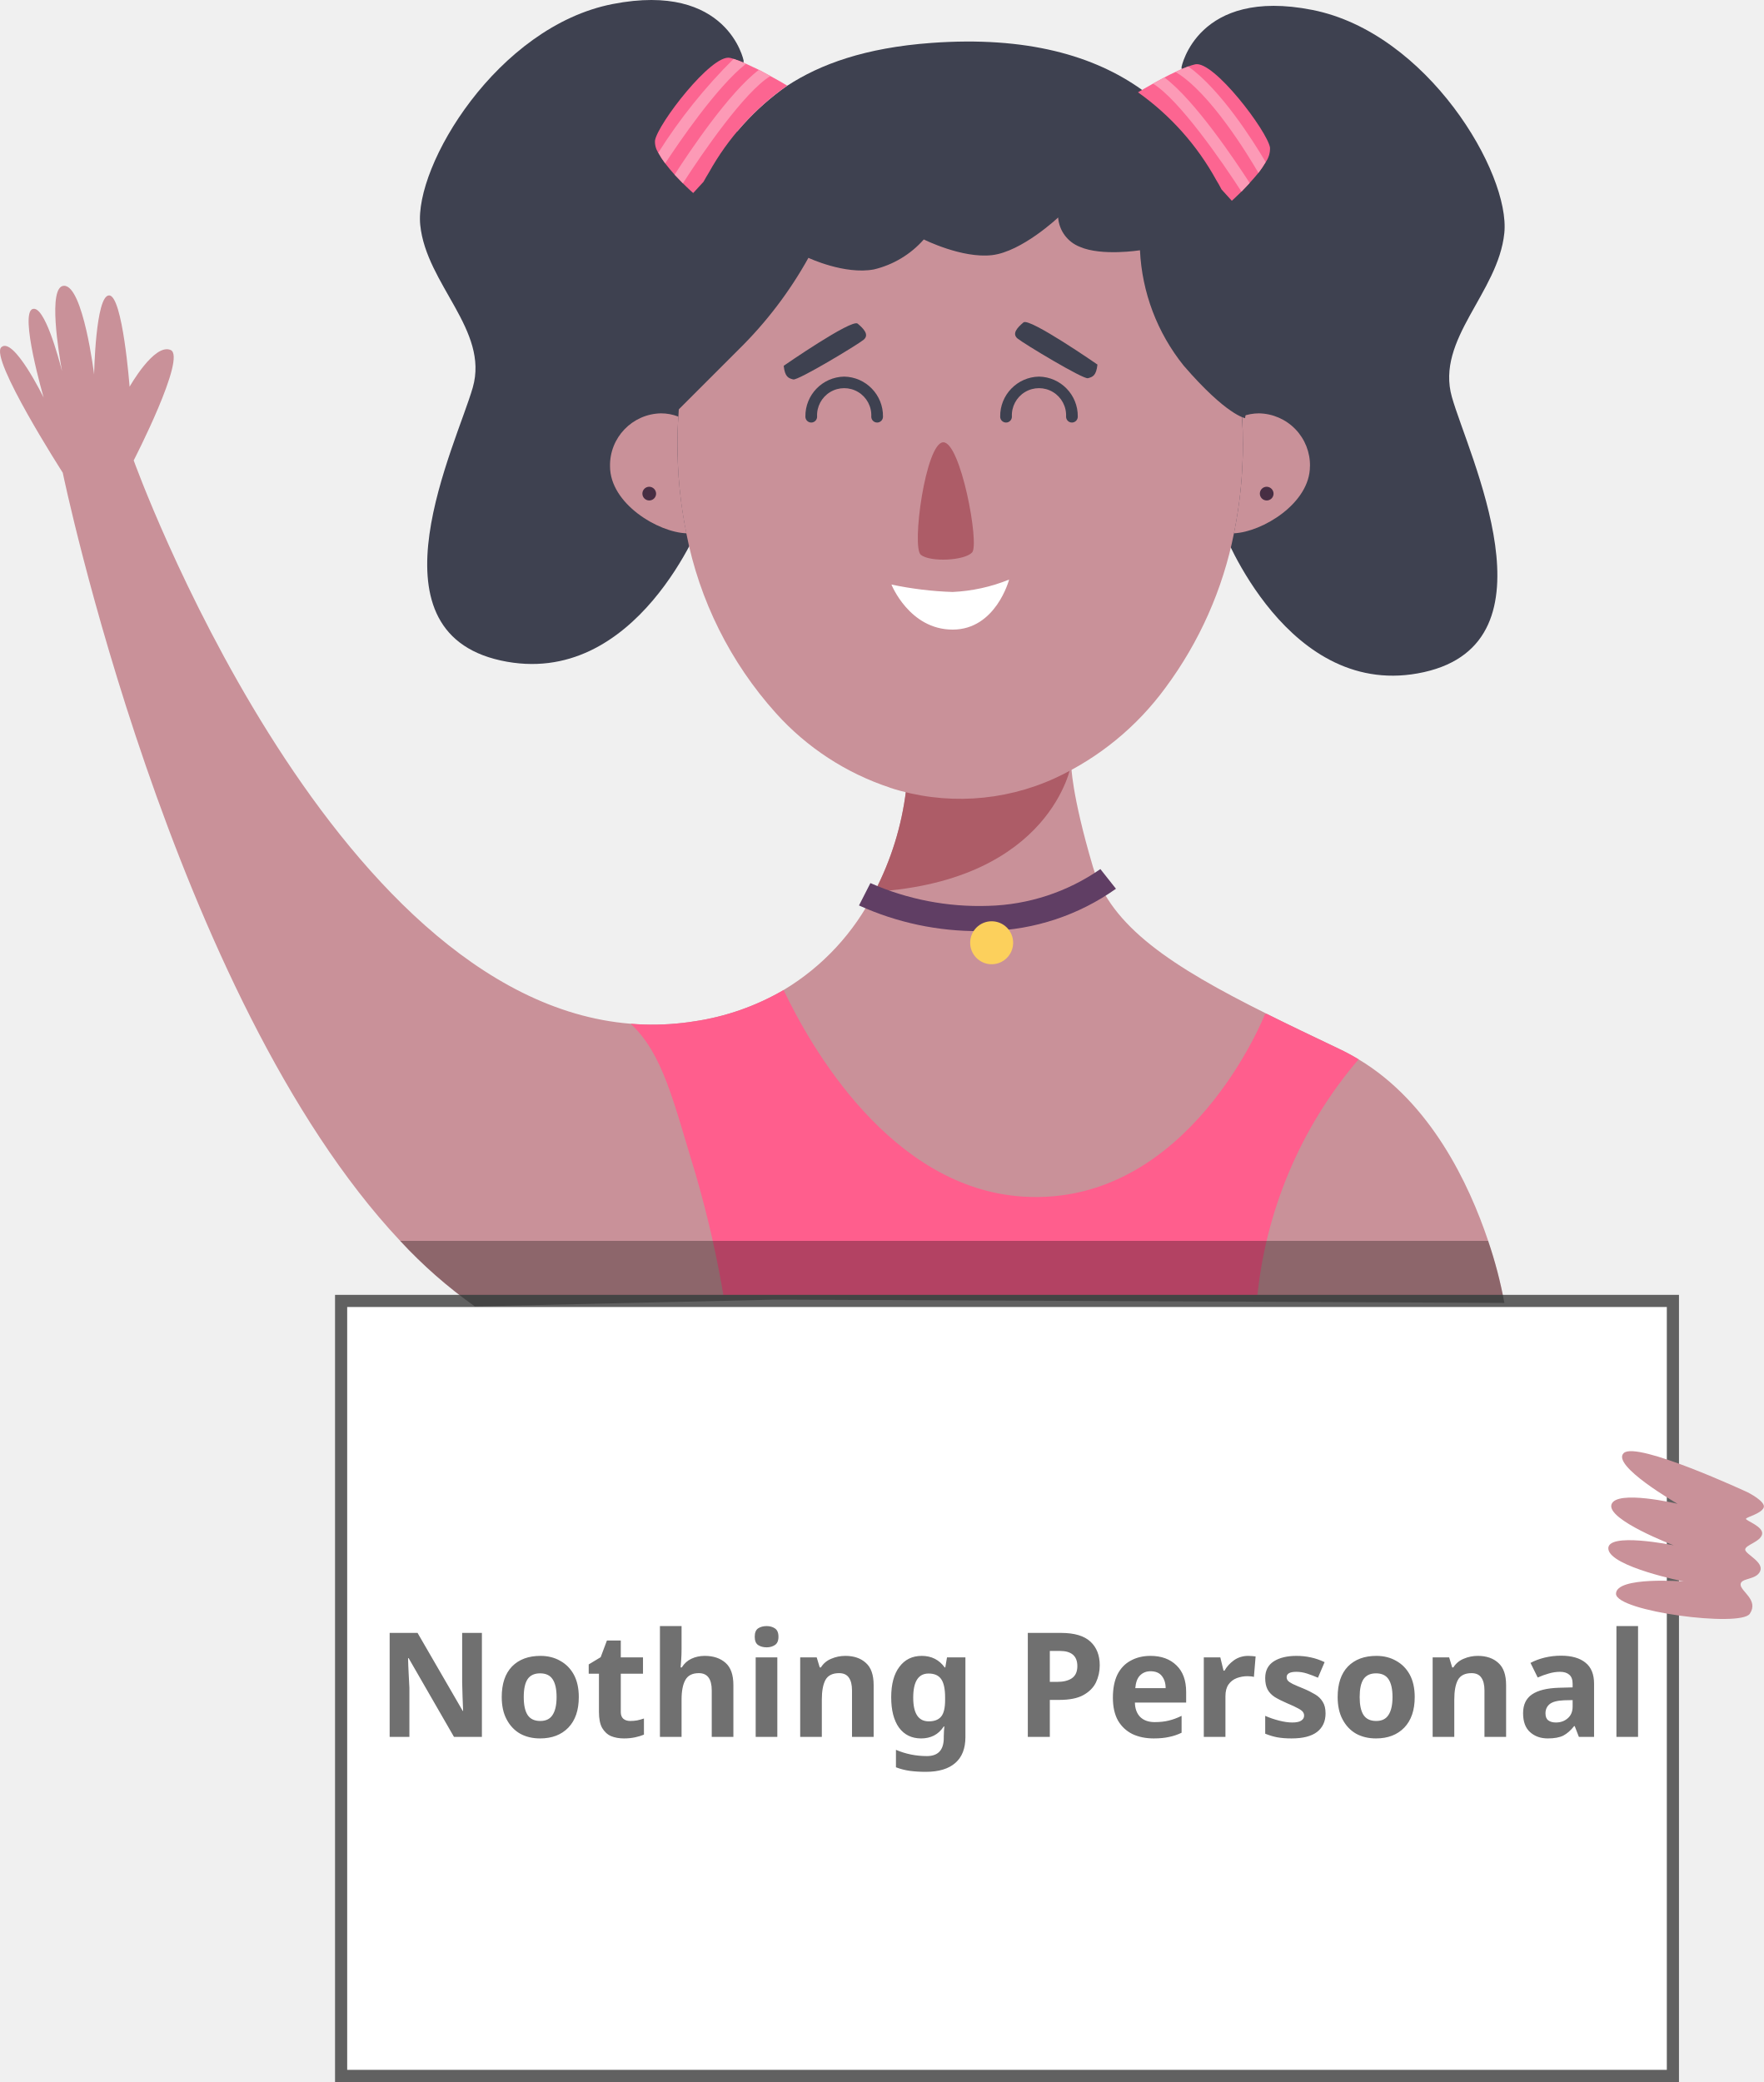
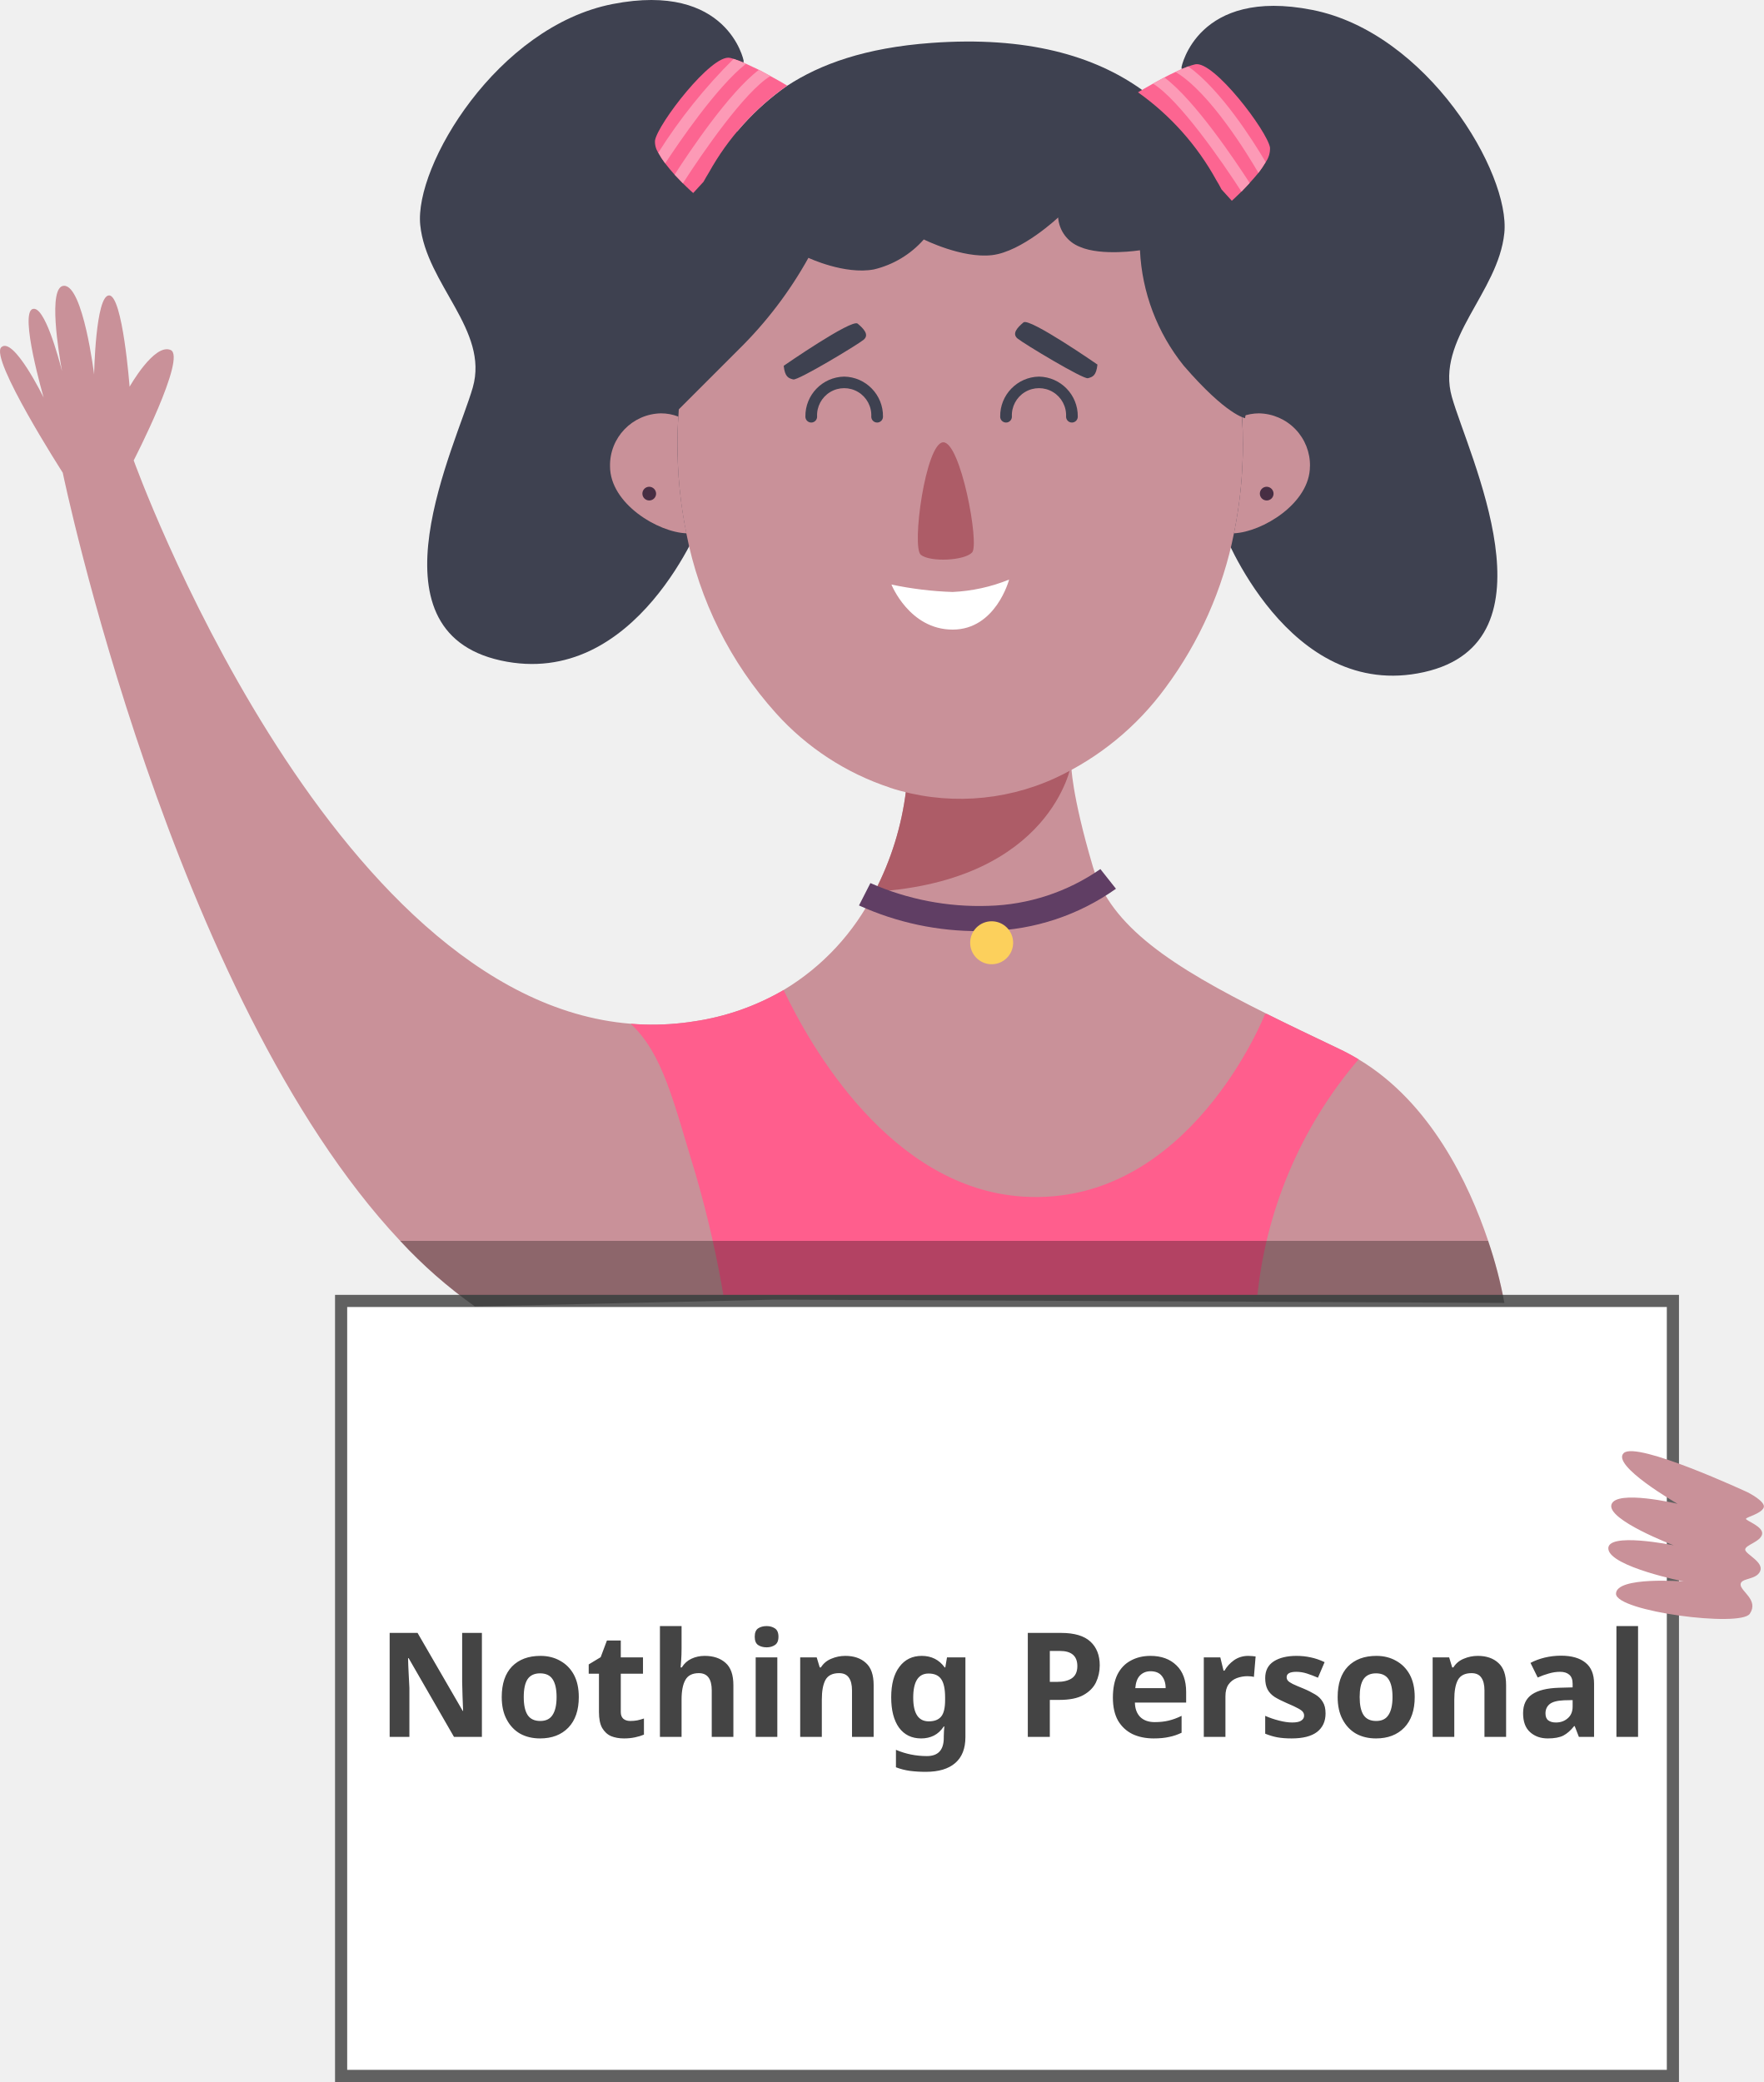
<svg xmlns="http://www.w3.org/2000/svg" width="145.211" height="171.411" viewBox="0 0 145.211 171.411">
+   <defs>
+     <style>
+       .cls-1 {
+         fill: #c99199;
+       }
+ 
+       .cls-2 {
+         fill: #ad5c67;
+       }
+ 
+       .cls-3 {
+         fill: #ff5e8d;
+       }
+ 
+       .cls-4 {
+         fill: #603e64;
+       }
+ 
+       .cls-5 {
+         fill: #fcd05c;
+       }
+ 
+       .cls-6 {
+         fill: #3e4150;
+       }
+ 
+       .cls-11, .cls-7 {
+         fill: #fff;
+       }
+ 
+       .cls-8 {
+         fill: #472e43;
+       }
+ 
+       .cls-9 {
+         fill: #fc6591;
+       }
+ 
+       .cls-10 {
+         fill: #fc9ab6;
+       }
+ 
+       .cls-11 {
+         stroke: #616161;
+       }
+ 
+       .cls-12 {
+         opacity: 0.3;
+       }
+ 
+       .cls-13 {
+         fill: #444;
+         font-size: 12px;
+         font-family: SegoePrint-Bold, Segoe Print;
+         font-weight: 700;
+       }
+     </style>
+   </defs>
  <g id="Group_1" data-name="Group 1" transform="translate(-1159 -227)">
    <g id="Group_55" data-name="Group 55" transform="translate(1072.366 -29.315)">
      <g id="Group_53" data-name="Group 53">
        <g id="Group_42" data-name="Group 42">
-           <path id="Path_90" data-name="Path 90" d="M210.481,363.585l-20.383-.1-39.619-.174-4.214.1-20.537.463a39.444,39.444,0,0,1-6.152-5.4C100.745,338.419,91.8,295.233,91.8,295.233s-6.064-9.44-5.052-10.337,3.481,4.156,3.481,4.156-2.025-6.961-.9-7.3c.964-.3,2.121,3.992,2.411,5.12-.241-1.331-1.215-7.029.173-7.029,1.572,0,2.469,7.3,2.469,7.3s.115-6.508,1.234-6.508,1.687,7.52,1.687,7.52,2.025-3.6,3.375-3.027-3.037,9.092-3.037,9.092,15.948,44.38,40.911,46.38a21.743,21.743,0,0,0,4.262-.067c.327-.039.655-.077.983-.135h.01a20.571,20.571,0,0,0,7.337-2.575,19.7,19.7,0,0,0,7.492-8.089,24.452,24.452,0,0,0,2.584-8.321l13.6-2.141s0,2.363,1.794,8.427c1.456,4.908,6.508,8.2,14.28,12.072,1.832.916,3.818,1.861,5.939,2.873.569.27,1.119.569,1.649.888,5.93,3.548,9.092,10.268,10.664,14.945a36.085,36.085,0,0,1,1.335,5.108Z" fill="#c99199" />
-           <path id="Path_91" data-name="Path 91" d="M174.815,319.27s-1.581,9.536-16.179,10.462a24.451,24.451,0,0,0,2.584-8.321Z" fill="#ad5c67" />
-           <path id="Path_92" data-name="Path 92" d="M198.477,343.53a35.551,35.551,0,0,0-8.379,19.959c0,.038-.01.067-.01.1l-43.823-.106v-.068a88.36,88.36,0,0,0-2.343-10.354c-1.853-6.066-2.7-9.971-5.37-12.459a21.743,21.743,0,0,0,4.262-.067c.327-.039.655-.077.983-.135h.01a20.572,20.572,0,0,0,7.337-2.575c2.2,4.629,8.813,16.334,19.738,17.009,13.653.839,19.881-15,19.881-15s.039-.019.126-.058c1.832.916,3.818,1.861,5.939,2.873A16.849,16.849,0,0,1,198.477,343.53Z" fill="#ff5e8d" />
-           <path id="Path_93" data-name="Path 93" d="M167.313,332.972a23.613,23.613,0,0,1-9.963-2.111l.939-1.842a22.183,22.183,0,0,0,9.7,1.875,16.93,16.93,0,0,0,9.233-3.028l1.282,1.621a18.877,18.877,0,0,1-10.452,3.474C167.806,332.968,167.557,332.972,167.313,332.972Z" fill="#603e64" />
-           <path id="Path_94" data-name="Path 94" d="M170.04,333.932a1.769,1.769,0,1,1-1.769-1.769A1.769,1.769,0,0,1,170.04,333.932Z" fill="#fcd05c" />
+           <path id="Path_90" data-name="Path 90" class="cls-1" d="M210.481,363.585l-20.383-.1-39.619-.174-4.214.1-20.537.463a39.443,39.443,0,0,1-6.152-5.4C100.745,338.419,91.8,295.233,91.8,295.233s-6.064-9.44-5.052-10.337,3.481,4.156,3.481,4.156-2.025-6.961-.9-7.3c.964-.3,2.121,3.992,2.411,5.12-.241-1.331-1.215-7.029.173-7.029,1.572,0,2.469,7.3,2.469,7.3s.115-6.508,1.234-6.508,1.687,7.52,1.687,7.52,2.025-3.6,3.375-3.027-3.037,9.092-3.037,9.092,15.948,44.38,40.911,46.38a21.743,21.743,0,0,0,4.262-.067c.327-.039.655-.077.983-.135h.01a20.571,20.571,0,0,0,7.337-2.575,19.7,19.7,0,0,0,7.492-8.089,24.452,24.452,0,0,0,2.584-8.321l13.6-2.141s0,2.363,1.794,8.427c1.456,4.908,6.508,8.2,14.28,12.072,1.832.916,3.818,1.861,5.939,2.873.569.27,1.119.569,1.649.888,5.93,3.548,9.092,10.268,10.664,14.945a36.086,36.086,0,0,1,1.335,5.108Z" />
+           <path id="Path_91" data-name="Path 91" class="cls-2" d="M174.815,319.27s-1.581,9.536-16.179,10.462a24.451,24.451,0,0,0,2.584-8.321Z" />
+           <path id="Path_92" data-name="Path 92" class="cls-3" d="M198.477,343.53a35.551,35.551,0,0,0-8.379,19.959c0,.038-.01.067-.01.1l-43.823-.106v-.068a88.361,88.361,0,0,0-2.343-10.354c-1.853-6.066-2.7-9.971-5.37-12.459a21.743,21.743,0,0,0,4.262-.067c.327-.039.655-.077.983-.135h.01a20.572,20.572,0,0,0,7.337-2.575c2.2,4.629,8.813,16.334,19.738,17.009,13.653.839,19.881-15,19.881-15s.039-.019.126-.058c1.832.916,3.818,1.861,5.939,2.873a16.85,16.85,0,0,1,1.649.881Z" />
+           <path id="Path_93" data-name="Path 93" class="cls-4" d="M167.313,332.972a23.613,23.613,0,0,1-9.963-2.111l.939-1.842a22.183,22.183,0,0,0,9.7,1.875,16.93,16.93,0,0,0,9.233-3.028l1.282,1.621a18.877,18.877,0,0,1-10.452,3.474C167.806,332.968,167.557,332.972,167.313,332.972Z" />
+           <path id="Path_94" data-name="Path 94" class="cls-5" d="M170.04,333.932a1.769,1.769,0,1,1-1.769-1.769A1.769,1.769,0,0,1,170.04,333.932Z" />
        </g>
        <g id="Group_52" data-name="Group 52">
-           <path id="Path_95" data-name="Path 95" d="M147.854,261.308s-1.292-6.515-10.784-4.661-16.344,13.311-15.839,18.2,5.673,8.649,4.325,13.367-8.931,20.008,2.3,22.479,16.625-11.751,16.625-11.751Z" fill="#3e4150" />
-           <path id="Path_96" data-name="Path 96" d="M183.9,261.838s1.29-6.578,10.765-4.707,16.315,13.438,15.811,18.371-5.663,8.732-4.318,13.495,8.915,20.16-2.3,22.655-16.6-11.825-16.6-11.825Z" fill="#3e4150" />
+           <path id="Path_95" data-name="Path 95" class="cls-6" d="M147.854,261.308s-1.292-6.515-10.784-4.661-16.344,13.311-15.839,18.2,5.673,8.649,4.325,13.367-8.931,20.008,2.3,22.479,16.625-11.751,16.625-11.751Z" />
+           <path id="Path_96" data-name="Path 96" class="cls-6" d="M183.9,261.838s1.29-6.578,10.765-4.707,16.315,13.438,15.811,18.371-5.663,8.732-4.318,13.495,8.915,20.16-2.3,22.655-16.6-11.825-16.6-11.825Z" />
          <g id="Group_49" data-name="Group 49">
            <g id="Group_48" data-name="Group 48">
              <g id="Group_45" data-name="Group 45">
-                 <path id="Path_97" data-name="Path 97" d="M188.96,292.874c0,.682-.029,1.364-.058,2.046,0,.04-.009.09-.009.14a36.135,36.135,0,0,1-.675,5.165,31.7,31.7,0,0,1-5.631,12.7,23.454,23.454,0,0,1-9.093,7.452,18.759,18.759,0,0,1-13.6.792v-.01a21.8,21.8,0,0,1-9.372-6.118,31,31,0,0,1-7.386-14.814c-.173-.852-.318-1.725-.434-2.6a36.876,36.876,0,0,1-.3-4.754c0-.763.02-1.515.078-2.257.009-.171.019-.341.029-.5q.072-.977.2-1.945c1.292-10.09,6.692-18.435,13.991-22.256a2.041,2.041,0,0,1,.212-.11,19.063,19.063,0,0,1,8.755-2.137c11.021,0,20.258,9.6,22.649,22.507a32.9,32.9,0,0,1,.549,4.433C188.931,291.349,188.96,292.111,188.96,292.874Z" fill="#c99199" />
+                 <path id="Path_97" data-name="Path 97" class="cls-1" d="M188.96,292.874c0,.682-.029,1.364-.058,2.046,0,.04-.009.09-.009.14a36.138,36.138,0,0,1-.675,5.165,31.7,31.7,0,0,1-5.631,12.7,23.454,23.454,0,0,1-9.093,7.452,18.759,18.759,0,0,1-13.6.792v-.01a21.8,21.8,0,0,1-9.372-6.118,31,31,0,0,1-7.386-14.814c-.173-.852-.318-1.725-.434-2.6a36.876,36.876,0,0,1-.3-4.754c0-.763.02-1.515.078-2.257.009-.171.019-.341.029-.5q.072-.977.2-1.945c1.292-10.09,6.692-18.435,13.991-22.256a2.043,2.043,0,0,1,.212-.11,19.063,19.063,0,0,1,8.755-2.137c11.021,0,20.258,9.6,22.649,22.507a32.9,32.9,0,0,1,.549,4.433C188.931,291.349,188.96,292.111,188.96,292.874Z" />
                <g id="Group_43" data-name="Group 43" transform="translate(328.298 581.421) rotate(180)">
-                   <path id="Path_98" data-name="Path 98" d="M156.131,294.1a3.254,3.254,0,0,1-3.194-3.3.482.482,0,1,1,.964,0,2.233,2.233,0,1,0,4.46,0,.482.482,0,1,1,.964,0,3.254,3.254,0,0,1-3.194,3.3Z" fill="#3e4150" />
-                   <path id="Path_99" data-name="Path 99" d="M172.167,294.1a3.254,3.254,0,0,1-3.194-3.3.482.482,0,1,1,.964,0,2.233,2.233,0,1,0,4.46,0,.482.482,0,1,1,.964,0,3.254,3.254,0,0,1-3.194,3.3Z" fill="#3e4150" />
+                   <path id="Path_98" data-name="Path 98" class="cls-6" d="M156.131,294.1a3.254,3.254,0,0,1-3.194-3.3.482.482,0,1,1,.964,0,2.233,2.233,0,1,0,4.46,0,.482.482,0,1,1,.964,0,3.254,3.254,0,0,1-3.194,3.3Z" />
+                   <path id="Path_99" data-name="Path 99" class="cls-6" d="M172.167,294.1a3.254,3.254,0,0,1-3.194-3.3.482.482,0,1,1,.964,0,2.233,2.233,0,1,0,4.46,0,.482.482,0,1,1,.964,0A3.254,3.254,0,0,1,172.167,294.1Z" />
                </g>
                <g id="Group_44" data-name="Group 44">
-                   <path id="Path_100" data-name="Path 100" d="M151.152,286.431s5.6-3.88,6.087-3.472.982.919.491,1.328-5.4,3.37-5.793,3.268S151.25,287.351,151.152,286.431Z" fill="#3e4150" />
-                   <path id="Path_101" data-name="Path 101" d="M176.98,286.329s-5.6-3.88-6.087-3.472-.982.919-.491,1.328,5.4,3.37,5.793,3.268S176.882,287.248,176.98,286.329Z" fill="#3e4150" />
+                   <path id="Path_100" data-name="Path 100" class="cls-6" d="M151.152,286.431s5.6-3.88,6.087-3.472.982.919.491,1.328-5.4,3.37-5.793,3.268S151.25,287.351,151.152,286.431Z" />
+                   <path id="Path_101" data-name="Path 101" class="cls-6" d="M176.98,286.329s-5.6-3.88-6.087-3.472-.982.919-.491,1.328,5.4,3.37,5.793,3.268S176.882,287.248,176.98,286.329Z" />
                </g>
-                 <path id="Path_102" data-name="Path 102" d="M164.275,292.729c1.44-.068,3.011,8.386,2.389,9.067s-3.436.817-4.221.2S162.835,292.8,164.275,292.729Z" fill="#ad5c67" />
-                 <path id="Path_103" data-name="Path 103" d="M160.021,304.44a28.675,28.675,0,0,0,5.04.612,14.062,14.062,0,0,0,4.647-1.021s-1.08,4.119-4.647,4.119S160.021,304.44,160.021,304.44Z" fill="#fff" />
+                 <path id="Path_102" data-name="Path 102" class="cls-2" d="M164.275,292.729c1.44-.068,3.011,8.386,2.389,9.067s-3.436.817-4.221.2S162.835,292.8,164.275,292.729Z" />
+                 <path id="Path_103" data-name="Path 103" class="cls-7" d="M160.021,304.44a28.678,28.678,0,0,0,5.04.612,14.062,14.062,0,0,0,4.647-1.021s-1.08,4.119-4.647,4.119S160.021,304.44,160.021,304.44Z" />
              </g>
              <g id="Group_46" data-name="Group 46">
-                 <path id="Path_106" data-name="Path 106" d="M143.146,300.222c-2.337-.081-6.292-2.442-6.292-5.516a4.278,4.278,0,0,1,4.191-4.36,3.946,3.946,0,0,1,1.438.269c-.056.748-.079,1.5-.079,2.256A36.526,36.526,0,0,0,143.146,300.222Z" fill="#c99199" />
-                 <path id="Path_107" data-name="Path 107" d="M140.647,296.976a.565.565,0,1,1-.565-.587A.576.576,0,0,1,140.647,296.976Z" fill="#472e43" />
+                 <path id="Path_106" data-name="Path 106" class="cls-1" d="M143.146,300.222c-2.337-.081-6.292-2.442-6.292-5.516a4.278,4.278,0,0,1,4.191-4.36,3.945,3.945,0,0,1,1.438.269c-.056.748-.079,1.5-.079,2.256A36.526,36.526,0,0,0,143.146,300.222Z" />
+                 <path id="Path_107" data-name="Path 107" class="cls-8" d="M140.647,296.976a.565.565,0,1,1-.565-.587A.576.576,0,0,1,140.647,296.976Z" />
              </g>
              <g id="Group_47" data-name="Group 47">
-                 <path id="Path_108" data-name="Path 108" d="M194.473,294.706c0,3.05-3.922,5.411-6.259,5.516a36.455,36.455,0,0,0,.742-7.351c0-.76-.023-1.52-.079-2.268a4.017,4.017,0,0,1,1.4-.257,4.278,4.278,0,0,1,4.2,4.36Z" fill="#c99199" />
-                 <path id="Path_109" data-name="Path 109" d="M191.479,296.976a.565.565,0,1,1-.564-.587.576.576,0,0,1,.564.587Z" fill="#472e43" />
+                 <path id="Path_108" data-name="Path 108" class="cls-1" d="M194.473,294.706c0,3.05-3.922,5.411-6.259,5.516a36.455,36.455,0,0,0,.742-7.351c0-.76-.023-1.52-.079-2.268a4.017,4.017,0,0,1,1.4-.257,4.278,4.278,0,0,1,4.2,4.36Z" />
+                 <path id="Path_109" data-name="Path 109" class="cls-8" d="M191.479,296.976a.565.565,0,1,1-.564-.587.576.576,0,0,1,.564.587Z" />
              </g>
            </g>
          </g>
-           <path id="Path_110" data-name="Path 110" d="M189.134,290.739s-1.514-.221-5.053-4.319a16.377,16.377,0,0,1-3.6-9.5s-3.143.5-4.937-.279a2.812,2.812,0,0,1-1.8-2.42s-2.979,2.815-5.448,3.1-5.611-1.292-5.611-1.292a7.9,7.9,0,0,1-4.108,2.468c-2.41.453-5.39-.954-5.39-.954a33.1,33.1,0,0,1-5.727,7.53l-5.39,5.39s-1.427-11.937,2.478-19.178c.145-.261.289-.511.444-.762a21.409,21.409,0,0,1,6.45-7.154h.01c2.709-1.774,6.421-3.124,11.85-3.52C194.813,257.542,189.134,290.739,189.134,290.739Z" fill="#3e4150" />
+           <path id="Path_110" data-name="Path 110" class="cls-6" d="M189.134,290.739s-1.514-.221-5.053-4.319a16.377,16.377,0,0,1-3.6-9.5s-3.143.5-4.937-.279a2.812,2.812,0,0,1-1.8-2.42s-2.979,2.815-5.448,3.1-5.611-1.292-5.611-1.292a7.9,7.9,0,0,1-4.108,2.468c-2.41.453-5.39-.954-5.39-.954a33.1,33.1,0,0,1-5.727,7.53l-5.39,5.39s-1.427-11.937,2.478-19.178c.145-.261.289-.511.444-.762a21.409,21.409,0,0,1,6.45-7.154h.01c2.709-1.774,6.421-3.124,11.85-3.52C194.813,257.542,189.134,290.739,189.134,290.739Z" />
          <g id="Group_50" data-name="Group 50">
-             <path id="Path_111" data-name="Path 111" d="M151.443,263.366a21.409,21.409,0,0,0-6.45,7.154c-.155.251-.3.5-.444.762l-.848.925s-.367-.318-.849-.8c-.2-.212-.444-.453-.685-.713-.26-.29-.53-.608-.771-.926a6.78,6.78,0,0,1-.569-.877,1.64,1.64,0,0,1-.27-1.013c.222-1.35,4.657-7.135,6.171-6.8a2.049,2.049,0,0,1,.3.086,9.07,9.07,0,0,1,1.022.4c.338.154.7.327,1.061.5.328.174.646.347.945.511C150.653,262.9,151.163,263.192,151.443,263.366Z" fill="#fc6591" />
-             <path id="Path_112" data-name="Path 112" d="M148.049,261.563c-2.42,1.909-5.515,6.469-6.653,8.2a6.78,6.78,0,0,1-.569-.877,43.875,43.875,0,0,1,6.2-7.724A9.073,9.073,0,0,1,148.049,261.563Z" fill="#fc9ab6" />
-             <path id="Path_113" data-name="Path 113" d="M150.055,262.575c-2.112,1.282-5.573,6.287-7.2,8.832-.2-.212-.444-.453-.685-.713,1.254-1.948,4.5-6.788,6.943-8.63C149.438,262.238,149.756,262.411,150.055,262.575Z" fill="#fc9ab6" />
+             <path id="Path_111" data-name="Path 111" class="cls-9" d="M151.443,263.366a21.409,21.409,0,0,0-6.45,7.154c-.155.251-.3.5-.444.762l-.848.925s-.367-.318-.849-.8c-.2-.212-.444-.453-.685-.713-.26-.29-.53-.608-.771-.926a6.784,6.784,0,0,1-.569-.877,1.64,1.64,0,0,1-.27-1.013c.222-1.35,4.657-7.135,6.171-6.8a2.048,2.048,0,0,1,.3.086,9.069,9.069,0,0,1,1.022.4c.338.154.7.327,1.061.5.328.174.646.347.945.511C150.653,262.9,151.163,263.192,151.443,263.366Z" />
+             <path id="Path_112" data-name="Path 112" class="cls-10" d="M148.049,261.563c-2.42,1.909-5.515,6.469-6.653,8.2a6.784,6.784,0,0,1-.569-.877,43.874,43.874,0,0,1,6.2-7.724A9.074,9.074,0,0,1,148.049,261.563Z" />
+             <path id="Path_113" data-name="Path 113" class="cls-10" d="M150.055,262.575c-2.112,1.282-5.573,6.287-7.2,8.832-.2-.212-.444-.453-.685-.713,1.254-1.948,4.5-6.788,6.943-8.63C149.438,262.238,149.756,262.411,150.055,262.575Z" />
          </g>
          <g id="Group_51" data-name="Group 51">
-             <path id="Path_114" data-name="Path 114" d="M190.831,269.662a8.972,8.972,0,0,1-.6.887c-.231.28-.482.569-.723.829s-.473.5-.675.714c-.453.453-.791.752-.791.752l-.848-.935c-.135-.27-.28-.521-.434-.772a21.661,21.661,0,0,0-6.441-7.222c.251-.154.7-.414,1.234-.713.29-.164.608-.338.935-.511.3-.154.608-.318.917-.453a9.958,9.958,0,0,1,1.051-.454,5.011,5.011,0,0,1,.568-.173c1.514-.347,5.94,5.5,6.162,6.855a1.952,1.952,0,0,1-.355,1.2Z" fill="#fc6591" />
-             <path id="Path_115" data-name="Path 115" d="M190.831,269.662a8.972,8.972,0,0,1-.6.887c-.81-1.4-3.972-6.624-6.826-8.311a9.957,9.957,0,0,1,1.051-.454C187.138,263.7,189.809,267.926,190.831,269.662Z" fill="#fc9ab6" />
-             <path id="Path_116" data-name="Path 116" d="M189.51,271.378c-.231.261-.473.5-.675.714-1.572-2.449-5.139-7.589-7.28-8.89.29-.164.608-.338.935-.511C185,264.561,188.363,269.6,189.51,271.378Z" fill="#fc9ab6" />
+             <path id="Path_114" data-name="Path 114" class="cls-9" d="M190.831,269.662a8.971,8.971,0,0,1-.6.887c-.231.28-.482.569-.723.829s-.473.5-.675.714c-.453.453-.791.752-.791.752l-.848-.935c-.135-.27-.28-.521-.434-.772a21.661,21.661,0,0,0-6.441-7.222c.251-.154.7-.414,1.234-.713.29-.164.608-.338.935-.511.3-.154.608-.318.917-.453a9.958,9.958,0,0,1,1.051-.454,5.008,5.008,0,0,1,.568-.173c1.514-.347,5.94,5.5,6.162,6.855a1.952,1.952,0,0,1-.355,1.2Z" />
+             <path id="Path_115" data-name="Path 115" class="cls-10" d="M190.831,269.662a8.971,8.971,0,0,1-.6.887c-.81-1.4-3.972-6.624-6.826-8.311a9.951,9.951,0,0,1,1.051-.454C187.138,263.7,189.809,267.926,190.831,269.662Z" />
+             <path id="Path_116" data-name="Path 116" class="cls-10" d="M189.51,271.378c-.231.261-.473.5-.675.714-1.572-2.449-5.139-7.589-7.28-8.89.29-.164.608-.338.935-.511C185,264.561,188.363,269.6,189.51,271.378Z" />
          </g>
        </g>
      </g>
      <g id="Group_54" data-name="Group 54">
-         <rect id="Rectangle_5" data-name="Rectangle 5" width="109.638" height="63.806" transform="translate(114.716 363.42)" fill="#fff" stroke="#616161" stroke-width="1" />
-         <path id="Path_117" data-name="Path 117" d="M210.481,363.585l-20.383-.1-39.619-.174-4.214.1-20.537.463a39.444,39.444,0,0,1-6.152-5.4h89.565a36.086,36.086,0,0,1,1.34,5.111Z" opacity="0.3" />
-         <path id="Path_118" data-name="Path 118" d="M230.5,379.173s-9.117-4.241-10.193-3.228,4.432,4.178,4.432,4.178-5.065-1.2-5.445.063,5.128,3.356,5.128,3.356-5.571-1.14-5.381.316,6.2,2.659,6.2,2.659-5.571-.443-5.571,1.013,10.256,2.785,11.015,1.646-.759-1.836-.759-2.406,1.3-.348,1.614-1.108-1.234-1.392-1.234-1.772,1.266-.633,1.392-1.266-1.371-1.119-1.329-1.267,1.245-.411,1.456-.917S230.5,379.173,230.5,379.173Z" fill="#c99199" />
+         <rect id="Rectangle_5" data-name="Rectangle 5" class="cls-11" width="109.638" height="63.806" transform="translate(114.716 363.42)" />
+         <path id="Path_117" data-name="Path 117" class="cls-12" d="M210.481,363.585l-20.383-.1-39.619-.174-4.214.1-20.537.463a39.443,39.443,0,0,1-6.152-5.4h89.565a36.089,36.089,0,0,1,1.34,5.111Z" />
+         <path id="Path_118" data-name="Path 118" class="cls-1" d="M230.5,379.173s-9.117-4.241-10.193-3.228,4.432,4.178,4.432,4.178-5.065-1.2-5.445.063,5.128,3.356,5.128,3.356-5.571-1.14-5.381.316,6.2,2.659,6.2,2.659-5.571-.443-5.571,1.013,10.256,2.785,11.015,1.646-.759-1.836-.759-2.406,1.3-.348,1.614-1.108-1.234-1.392-1.234-1.772,1.266-.633,1.392-1.266-1.371-1.119-1.329-1.267,1.245-.411,1.456-.917S230.5,379.173,230.5,379.173Z" />
      </g>
    </g>
-     <text id="Equal_Opportunity" data-name="Equal Opportunity" transform="translate(1190 370)" fill="#707070" font-size="12" font-family="SegoePrint-Bold, Segoe Print" font-weight="700">
+     <text id="Equal_Opportunity" data-name="Equal Opportunity" class="cls-13" transform="translate(1190 370)">
      <tspan x="0" y="0">Nothing Personal</tspan>
    </text>
  </g>
</svg>
